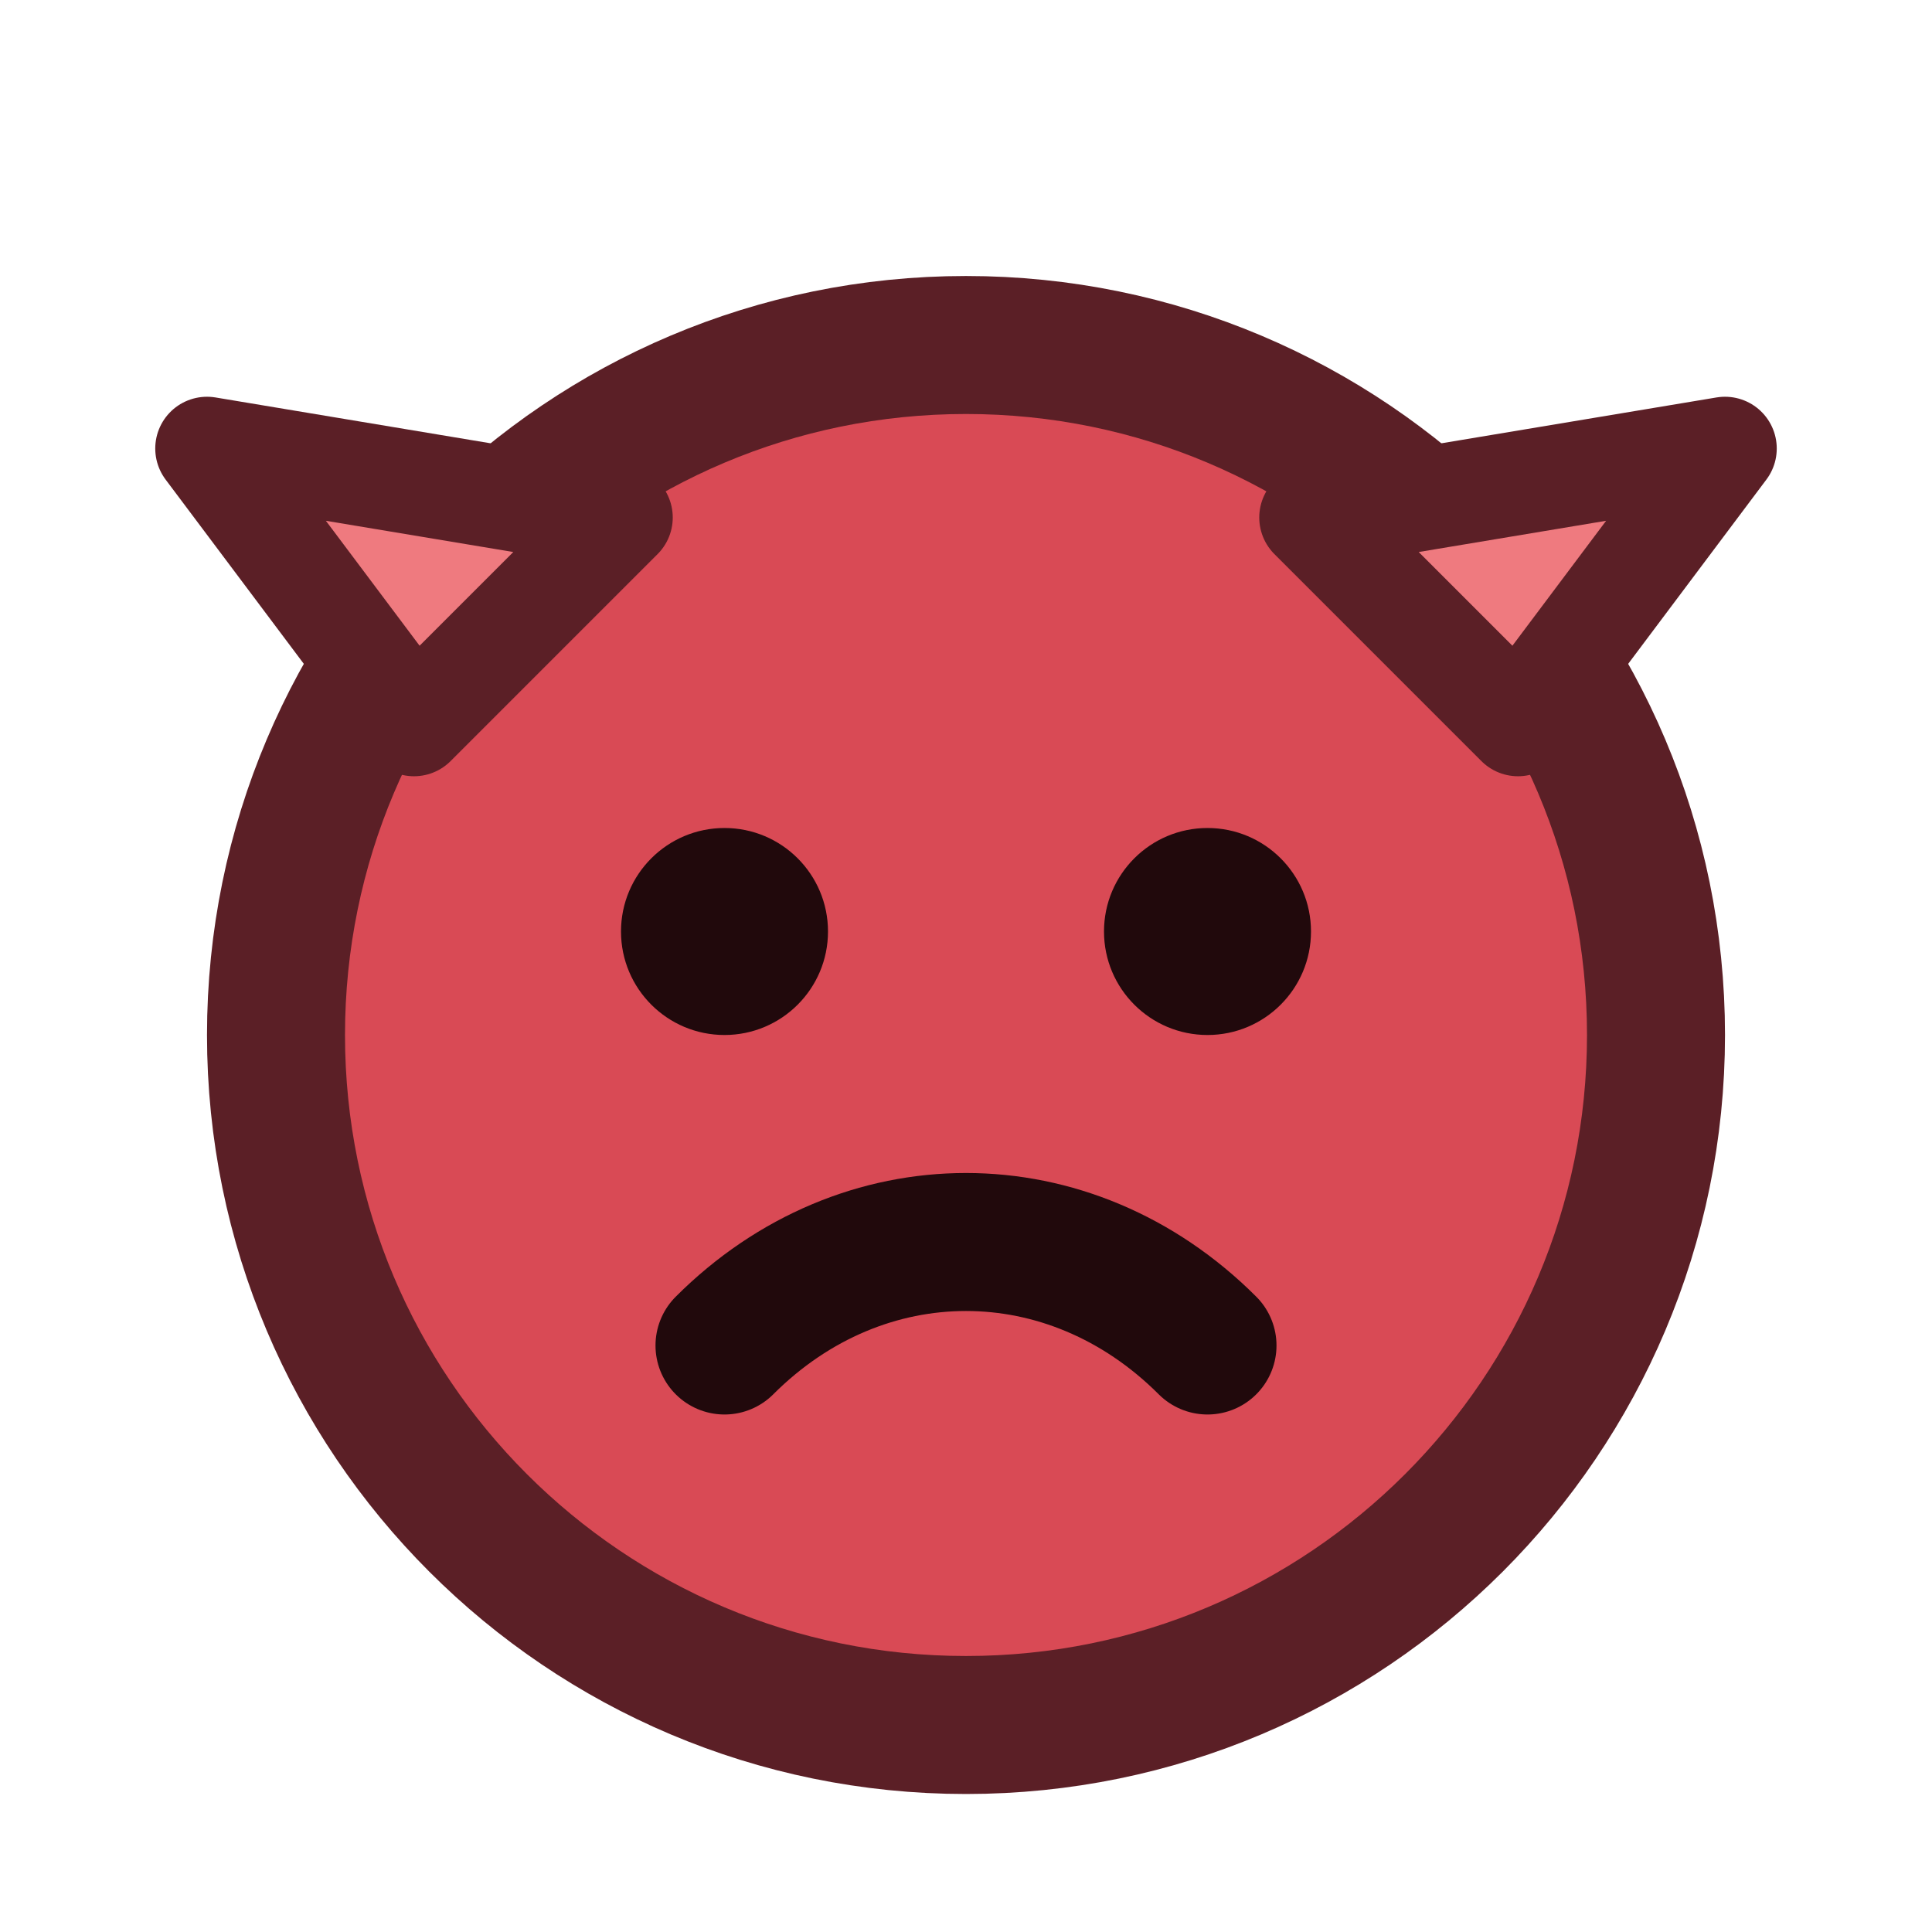
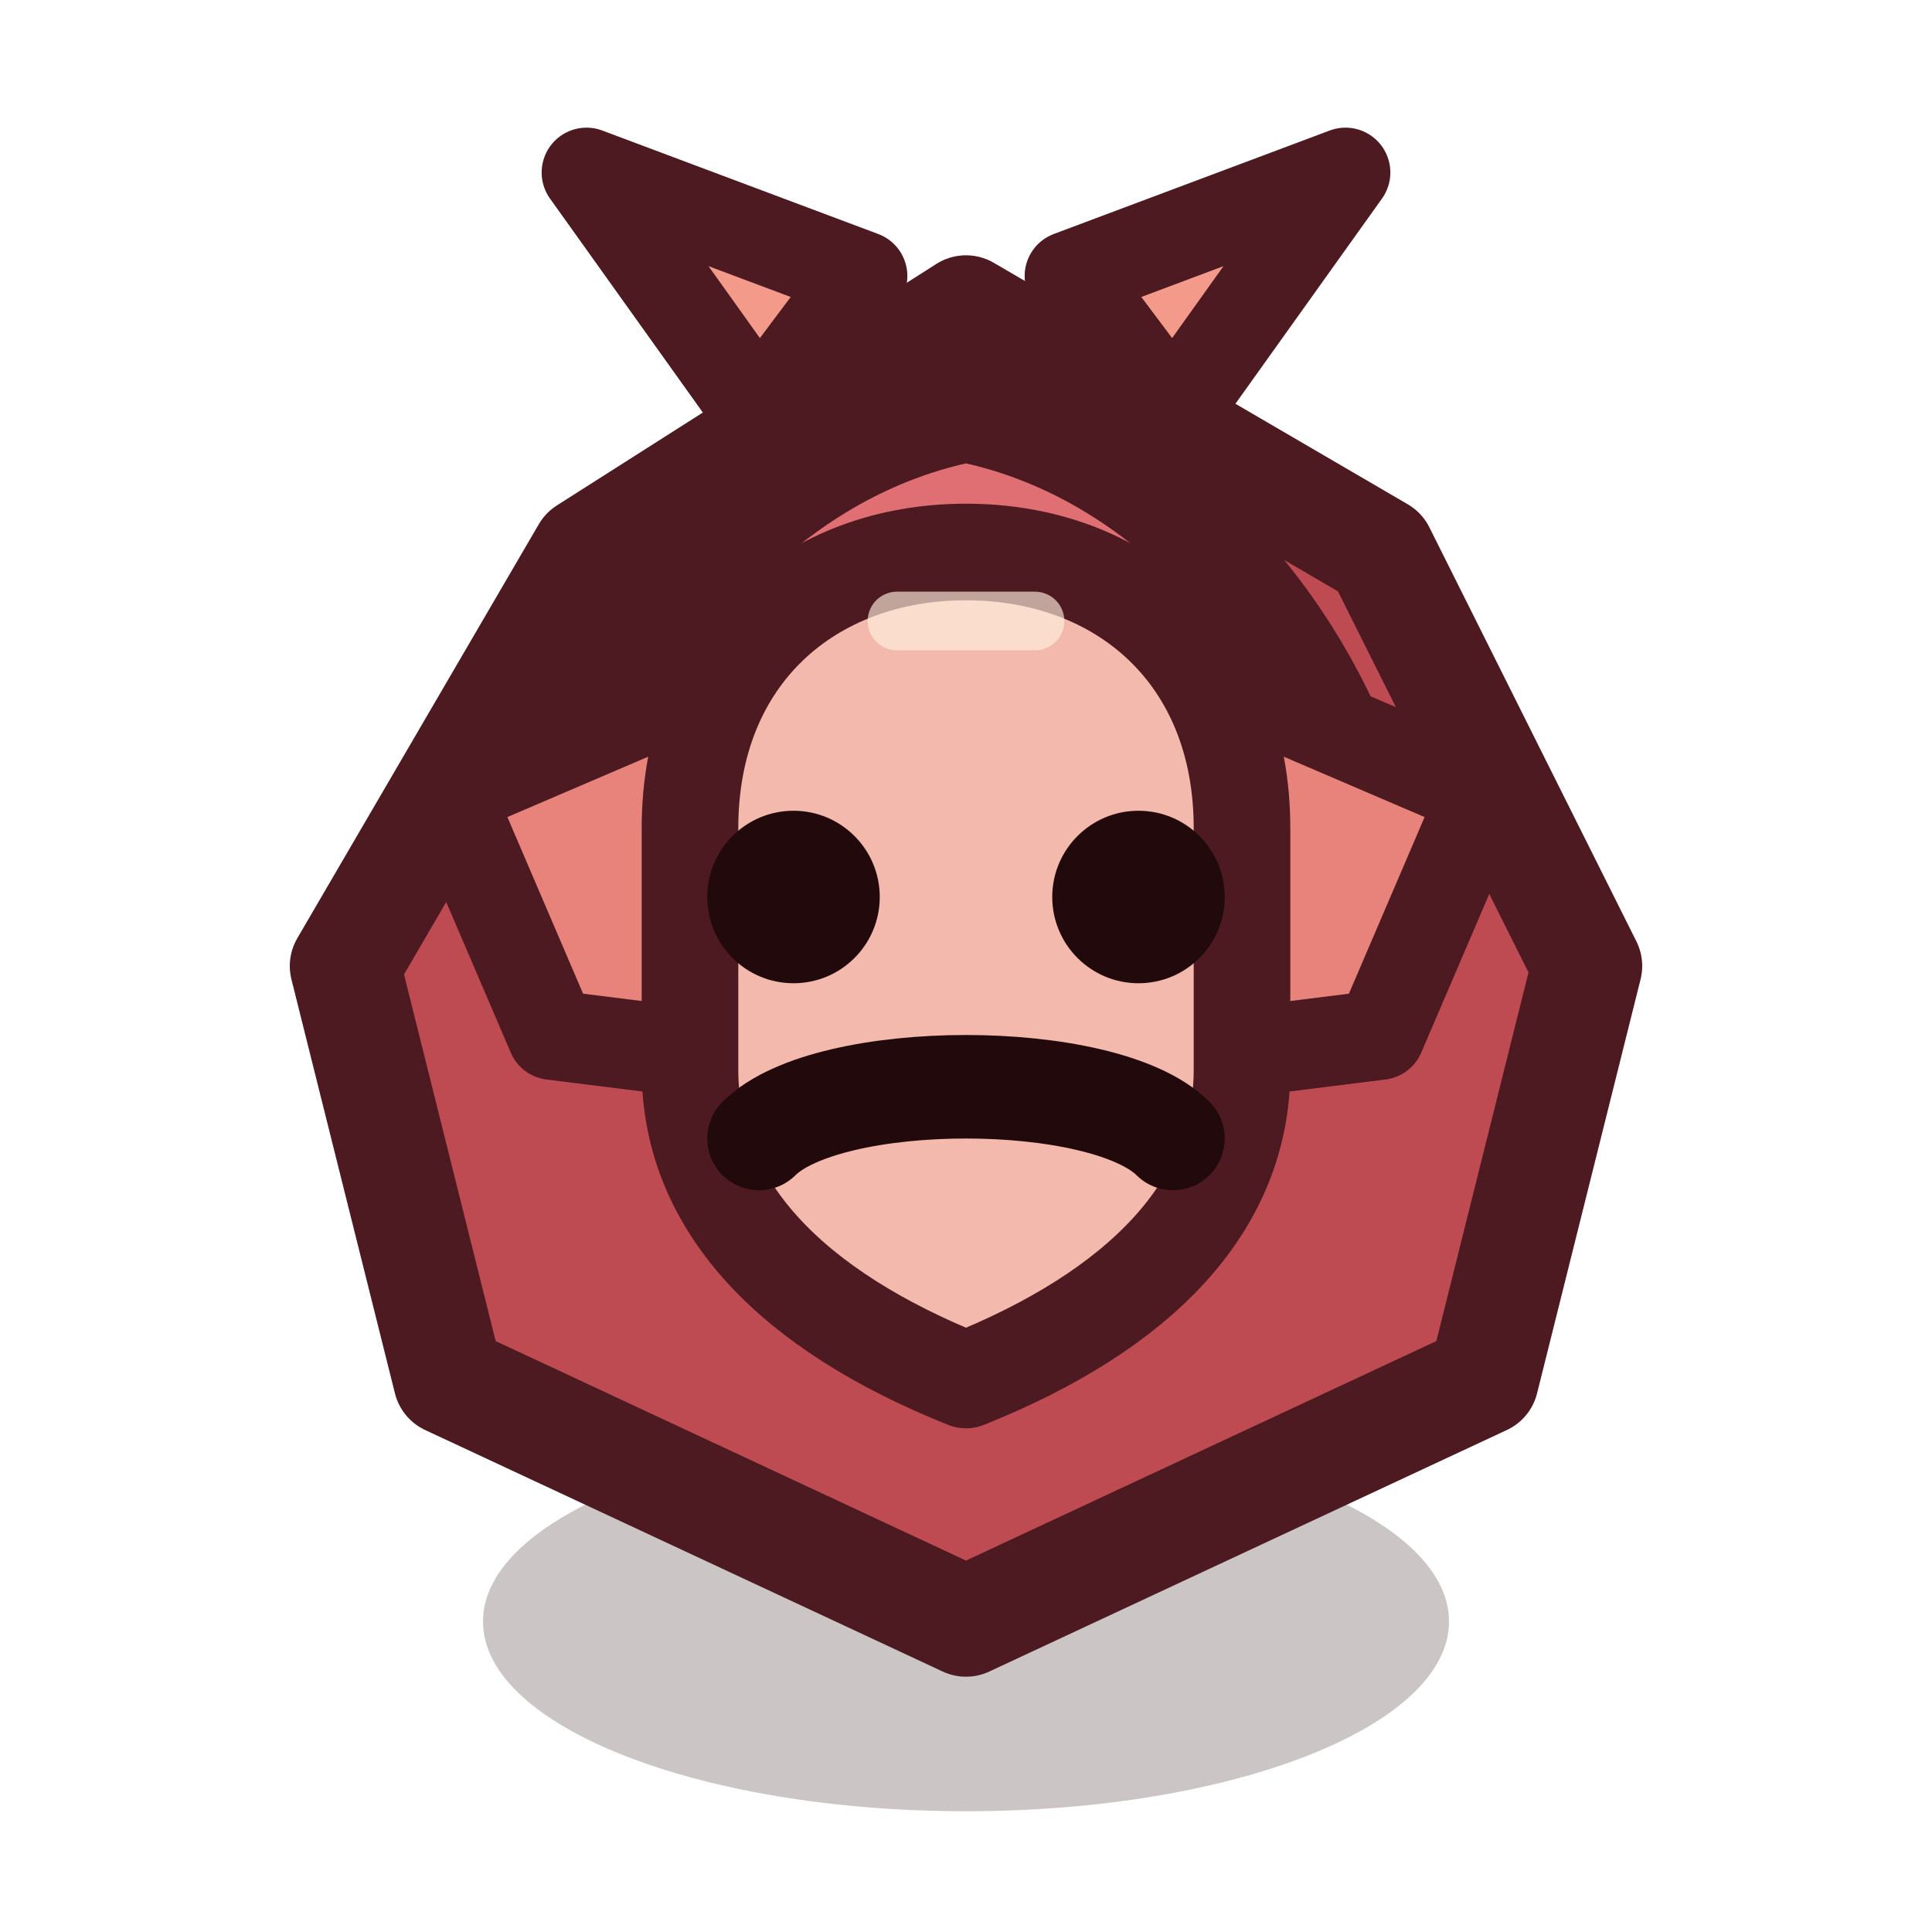
<svg xmlns="http://www.w3.org/2000/svg" width="56" height="56" viewBox="0 0 56 56">
-   <circle cx="28" cy="30" r="20" fill="#d94a55" stroke="#5b1f26" stroke-width="4" />
-   <path d="M12 21l-6-8 12 2zM44 21l6-8-12 2z" fill="#ef7a7f" stroke="#5b1f26" stroke-width="3" stroke-linejoin="round" />
-   <circle cx="21" cy="27" r="3" fill="#21090c" />
-   <circle cx="35" cy="27" r="3" fill="#21090c" />
-   <path d="M21 39c4-4 10-4 14 0" fill="none" stroke="#21090c" stroke-width="4" stroke-linecap="round" />
+   <ellipse cx="28" cy="47" rx="14" ry="5.5" fill="#2a0f12" fill-opacity="0.24" />
+   <path d="M17 16l11-7 12 7 6 12-3 12-15 7-15-7-3-12z" fill="#bf4b52" stroke="#4c1a20" stroke-width="3.2" stroke-linejoin="round" />
+   <path d="M28 12c5 1 9 5 11 10-5-2-17-2-22 0 2-5 6-9 11-10z" fill="#df6f72" stroke="#4c1a20" stroke-width="2.8" stroke-linejoin="round" />
+   <path d="M20 20l-7 3 3 7 8 1 2-7zM36 20l7 3-3 7-8 1-2-7z" fill="#e7837a" stroke="#4c1a20" stroke-width="2.6" stroke-linejoin="round" />
+   <path d="M28 16c4.5 0 8 3 8 8v7c0 4-3 7-8 9-5-2-8-5-8-9v-7c0-5 3.5-8 8-8z" fill="#f2b9ac" stroke="#4c1a20" stroke-width="2.8" stroke-linejoin="round" />
+   <circle cx="23" cy="26" r="2.5" fill="#220a0c" />
+   <circle cx="33" cy="26" r="2.5" fill="#220a0c" />
+   <path d="M22 33c2-2 10-2 12 0" fill="none" stroke="#220a0c" stroke-width="3" stroke-linecap="round" />
+   <path d="M22 12l-5-7 8 3zM34 12l5-7-8 3z" fill="#f39a8b" stroke="#4c1a20" stroke-width="2.6" stroke-linejoin="round" />
+   <path d="M26 18h4" stroke="#fff0de" stroke-width="1.7" stroke-linecap="round" opacity="0.65" />
</svg>
